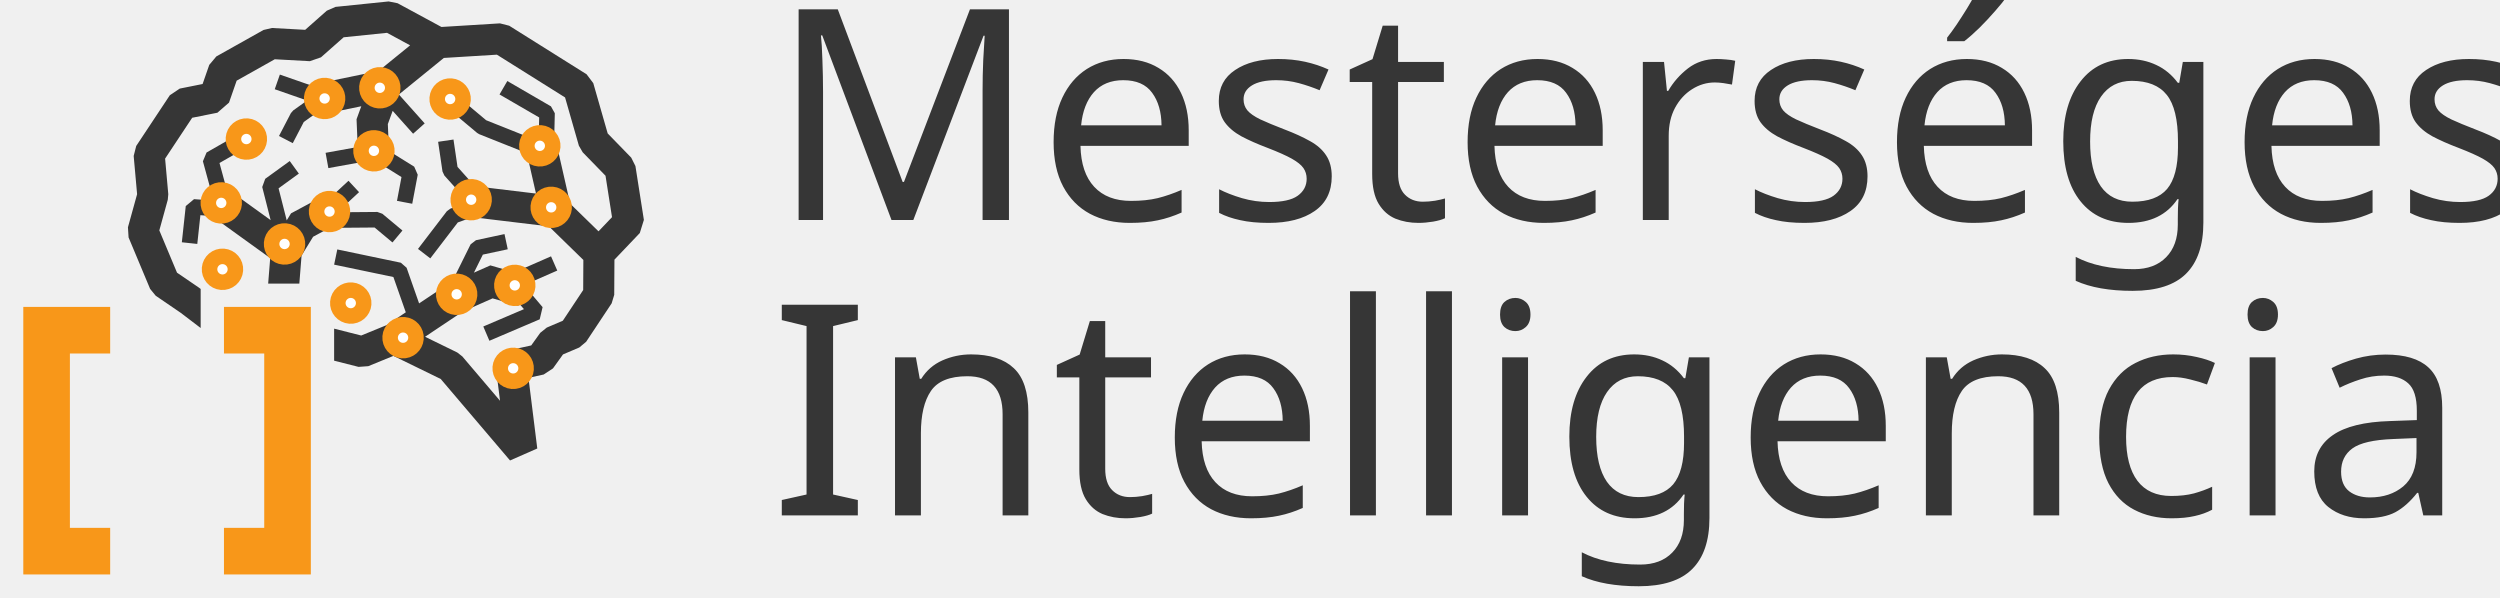
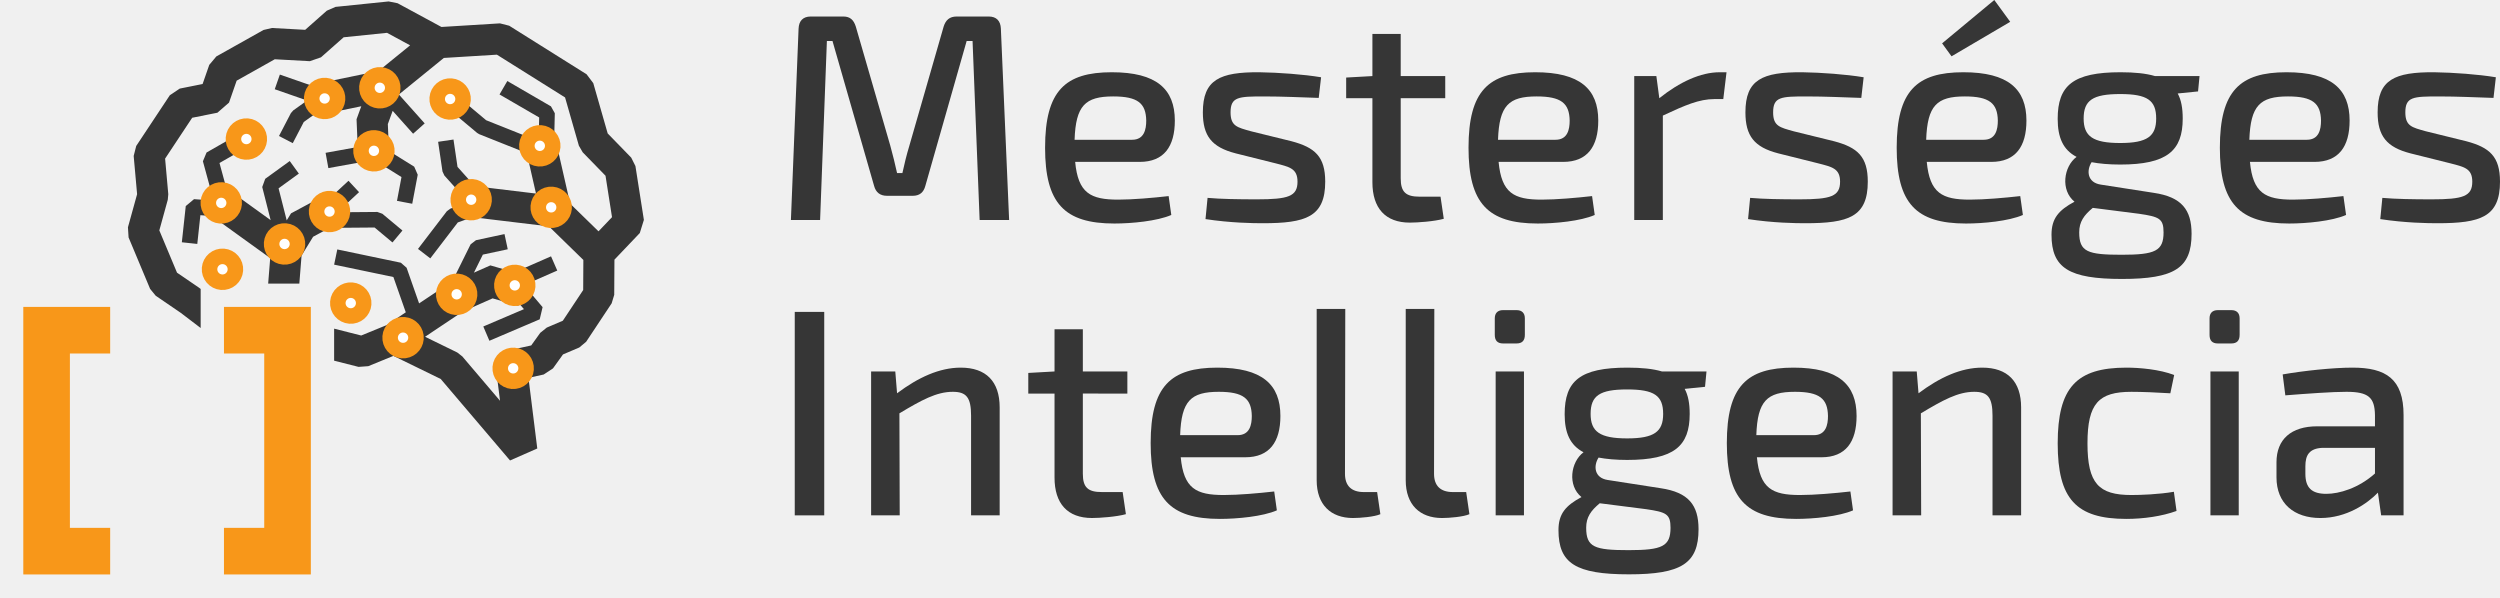
<svg xmlns="http://www.w3.org/2000/svg" id="svg8" version="1.1" viewBox="0 0 241.431 57.726" height="57.726mm" width="241.431mm">
  <defs id="defs2" />
  <g transform="translate(-111.9535,-84.68895)" id="layer1">
    <path transform="matrix(0.2645833,0,0,0.2645833,111.9535,84.68895)" d="M 141.85 0.525 L 122.465 2.512 L 119.289 3.9 L 111.391 10.883 L 99.277 10.219 L 96.191 10.934 L 78.955 20.605 L 76.379 23.684 L 73.951 30.658 L 65.602 32.334 L 61.984 34.764 L 49.715 53.285 L 48.793 56.924 L 50.041 70.883 L 46.697 82.967 L 46.932 86.666 L 54.795 105.453 L 56.832 107.939 L 65.984 114.191 L 73.242 119.721 L 73.242 105.467 L 72.74 105.084 L 72.504 104.914 L 64.611 99.525 L 58.152 84.096 L 61.238 72.912 L 61.424 70.898 L 60.264 57.891 L 70.141 42.986 L 79.354 41.141 L 83.592 37.451 L 86.381 29.441 L 100.297 21.631 L 113.09 22.332 L 117.156 20.922 L 125.432 13.607 L 141.266 11.982 L 149.693 16.547 L 138.172 25.91 L 117.053 30.26 L 117.529 32.574 L 102.148 27.219 L 100.281 32.57 L 112.092 36.686 L 107.035 40.299 L 106.164 41.303 L 101.832 49.639 L 106.859 52.25 L 110.883 44.521 L 118.822 38.846 L 119.342 41.363 L 131.865 38.783 L 130.141 43.518 L 130.559 53.66 L 118.84 55.779 L 119.852 61.359 L 134.078 58.777 L 136.965 58.658 L 146.543 64.623 L 144.898 73.318 L 150.463 74.367 L 152.471 63.773 L 151.188 60.836 L 141.969 55.096 L 141.561 45.289 L 143.322 40.459 L 150.781 48.811 L 155.012 45.039 L 145.59 34.486 L 162.002 21.15 L 181.363 19.955 L 206.248 35.568 L 211.297 53.195 L 212.686 55.588 L 221.012 64.143 L 223.383 79.262 L 218.455 84.434 L 208.109 74.346 L 202.322 48.938 L 202.506 41.334 L 201.096 38.816 L 185.174 29.574 L 182.324 34.475 L 196.799 42.875 L 196.623 50.062 L 194.283 50.596 L 177.451 43.887 L 166.018 34.305 L 162.379 38.654 L 174.16 48.523 L 174.934 48.988 L 192.277 55.9 L 195.637 70.65 L 173.305 67.957 L 166.992 60.918 L 165.523 50.93 L 159.912 51.756 L 161.508 62.586 L 162.201 64.068 L 170.936 73.801 L 164.408 76.139 L 163.109 77.084 L 152.568 90.857 L 157.062 94.305 L 167.102 81.188 L 172.457 79.275 L 200.361 82.633 L 212.924 94.877 L 212.863 105.865 L 205.43 117.064 L 199.576 119.566 L 197.191 121.479 L 193.891 126.084 L 185.41 127.953 L 181.002 134.189 L 182.508 146.281 L 168.727 130.078 L 166.896 128.654 L 155.15 122.92 L 168.889 113.734 L 179.799 108.906 L 189.197 111.602 L 189.447 110.729 L 191.234 112.842 L 176.404 119.168 L 178.625 124.379 L 196.992 116.547 L 198.047 112.111 L 191.33 104.174 L 191.375 104.02 L 203.398 98.758 L 201.125 93.561 L 188.525 99.082 L 188.791 99.689 L 178.973 96.867 L 172.98 99.523 L 176.24 92.932 L 185.328 90.984 L 184.141 85.439 L 173.717 87.676 L 171.768 89.189 L 164.871 103.119 L 163.404 103.77 L 152.973 110.74 L 148.404 97.723 L 146.307 95.893 L 123.113 91.043 L 121.955 96.594 L 143.584 101.111 L 148.109 113.99 L 141.119 118.662 L 131.84 122.461 L 121.955 119.957 L 121.955 131.65 L 130.865 133.91 L 134.408 133.658 L 143.592 129.9 L 160.857 138.324 L 186.162 168.072 L 196.105 163.695 L 192.895 137.918 L 198.453 136.691 L 201.842 134.455 L 205.488 129.369 L 211.445 126.83 L 213.941 124.748 L 223.248 110.723 L 224.193 107.623 L 224.268 94.777 L 233.525 85.057 L 235.016 80.266 L 231.93 60.607 L 230.395 57.537 L 221.803 48.701 L 216.547 30.355 L 214.109 27.115 L 185.852 9.385 L 182.486 8.527 L 161.123 9.842 L 145.127 1.184 L 141.85 0.525 z M 88.434 48.213 L 75.396 55.662 L 74.061 58.865 L 77.969 73.205 L 70.82 72.691 L 67.801 75.217 L 66.369 88.43 L 72.01 89.035 L 73.139 78.545 L 77.312 78.844 L 98.621 94.203 L 97.881 103.512 L 109.256 103.512 L 110.07 93.279 L 114.285 86.414 L 120.322 83.176 L 136.727 83.041 L 143.252 88.488 L 146.891 84.141 L 139.561 78.021 L 137.723 77.363 L 123.137 77.484 L 131.057 70.137 L 127.195 65.98 L 117.627 74.865 L 116.33 72.447 L 106.225 77.873 L 104.65 80.434 L 101.676 68.734 L 109.08 63.367 L 105.752 58.777 L 96.797 65.273 L 95.713 68.262 L 98.779 80.34 L 82.617 68.693 L 80.113 59.492 L 91.246 53.137 L 88.434 48.213 z M 119.016 77.457 L 119.072 77.518 L 119.049 77.518 L 119.016 77.457 z M 121.955 109.098 L 121.955 114.803 L 128.207 115.514 L 128.842 109.881 L 121.955 109.098 z " style="color:#000000;font-style:normal;font-variant:normal;font-weight:normal;font-stretch:normal;font-size:medium;line-height:normal;font-family:sans-serif;font-variant-ligatures:normal;font-variant-position:normal;font-variant-caps:normal;font-variant-numeric:normal;font-variant-alternates:normal;font-variant-east-asian:normal;font-feature-settings:normal;font-variation-settings:normal;text-indent:0;text-align:start;text-decoration:none;text-decoration-line:none;text-decoration-style:solid;text-decoration-color:#000000;letter-spacing:normal;word-spacing:normal;text-transform:none;writing-mode:lr-tb;direction:ltr;text-orientation:mixed;dominant-baseline:auto;baseline-shift:baseline;text-anchor:start;white-space:normal;shape-padding:0;shape-margin:0;inline-size:0;clip-rule:nonzero;display:inline;overflow:visible;visibility:visible;opacity:1;isolation:auto;mix-blend-mode:normal;color-interpolation:sRGB;color-interpolation-filters:linearRGB;solid-color:#000000;solid-opacity:1;vector-effect:none;fill:#363636;fill-opacity:1;fill-rule:nonzero;stroke:none;stroke-width:5.669;stroke-linecap:butt;stroke-linejoin:bevel;stroke-miterlimit:4;stroke-dasharray:none;stroke-dashoffset:0;stroke-opacity:1;color-rendering:auto;image-rendering:auto;shape-rendering:auto;text-rendering:auto;enable-background:accumulate;stop-color:#000000;stop-opacity:1" id="path1119" />
    <circle transform="rotate(4.528287)" r="1.25" cy="100.436" cx="164.498" id="path899" style="fill:#ffffff;fill-opacity:1;stroke:#f89719;stroke-width:1.5;stroke-linecap:round;stroke-linejoin:bevel;stroke-miterlimit:4;stroke-dasharray:none;stroke-opacity:1" />
    <circle transform="rotate(4.528287)" style="fill:#ffffff;fill-opacity:1;stroke:#f89719;stroke-width:1.5;stroke-linecap:round;stroke-linejoin:bevel;stroke-miterlimit:4;stroke-dasharray:none;stroke-opacity:1" id="circle907" cx="172.935" cy="91.344" r="1.25" />
    <circle transform="rotate(4.528287)" r="1.25" cy="81.141" cx="155.525" id="circle909" style="fill:#ffffff;fill-opacity:1;stroke:#f89719;stroke-width:1.5;stroke-linecap:round;stroke-linejoin:bevel;stroke-miterlimit:4;stroke-dasharray:none;stroke-opacity:1" />
    <circle transform="rotate(4.528287)" style="fill:#ffffff;fill-opacity:1;stroke:#f89719;stroke-width:1.5;stroke-linecap:round;stroke-linejoin:bevel;stroke-miterlimit:4;stroke-dasharray:none;stroke-opacity:1" id="circle911" cx="147.543" cy="96.902" r="1.25" />
    <circle transform="rotate(4.528287)" r="1.25" cy="85.508" cx="171.369" id="circle949" style="fill:#ffffff;fill-opacity:1;stroke:#f89719;stroke-width:1.5;stroke-linecap:round;stroke-linejoin:bevel;stroke-miterlimit:4;stroke-dasharray:none;stroke-opacity:1" />
    <circle transform="rotate(4.528287)" style="fill:#ffffff;fill-opacity:1;stroke:#f89719;stroke-width:1.5;stroke-linecap:round;stroke-linejoin:bevel;stroke-miterlimit:4;stroke-dasharray:none;stroke-opacity:1" id="circle951" cx="165.173" cy="91.219" r="1.25" />
    <circle transform="rotate(4.528287)" style="fill:#ffffff;fill-opacity:1;stroke:#f89719;stroke-width:1.5;stroke-linecap:round;stroke-linejoin:bevel;stroke-miterlimit:4;stroke-dasharray:none;stroke-opacity:1" id="circle953" cx="170.024" cy="99.134" r="1.25" />
    <circle transform="rotate(4.528287)" r="1.25" cy="93.438" cx="151.625" id="circle955" style="fill:#ffffff;fill-opacity:1;stroke:#f89719;stroke-width:1.5;stroke-linecap:round;stroke-linejoin:bevel;stroke-miterlimit:4;stroke-dasharray:none;stroke-opacity:1" />
    <circle transform="rotate(4.528287)" style="fill:#ffffff;fill-opacity:1;stroke:#f89719;stroke-width:1.5;stroke-linecap:round;stroke-linejoin:bevel;stroke-miterlimit:4;stroke-dasharray:none;stroke-opacity:1" id="circle957" cx="141.136" cy="93.433" r="1.25" />
    <circle transform="rotate(4.528287)" r="1.25" cy="82.59" cx="150.293" id="circle959" style="fill:#ffffff;fill-opacity:1;stroke:#f89719;stroke-width:1.5;stroke-linecap:round;stroke-linejoin:bevel;stroke-miterlimit:4;stroke-dasharray:none;stroke-opacity:1" />
    <circle transform="rotate(4.528287)" style="fill:#ffffff;fill-opacity:1;stroke:#f89719;stroke-width:1.5;stroke-linecap:round;stroke-linejoin:bevel;stroke-miterlimit:4;stroke-dasharray:none;stroke-opacity:1" id="circle961" cx="155.438" cy="87.254" r="1.25" />
    <circle transform="rotate(4.528287)" r="1.25" cy="81.686" cx="162.38" id="circle963" style="fill:#ffffff;fill-opacity:1;stroke:#f89719;stroke-width:1.5;stroke-linecap:round;stroke-linejoin:bevel;stroke-miterlimit:4;stroke-dasharray:none;stroke-opacity:1" />
    <circle transform="rotate(4.528287)" style="fill:#ffffff;fill-opacity:1;stroke:#f89719;stroke-width:1.5;stroke-linecap:round;stroke-linejoin:bevel;stroke-miterlimit:4;stroke-dasharray:none;stroke-opacity:1" id="circle967" cx="143.068" cy="87.093" r="1.25" />
    <path id="path977" d="m 114.204,114.327 v 25.838 h 8.389 v -4.5 h -3.889 v -16.838 h 3.889 v -4.5 z" style="color:#000000;font-style:normal;font-variant:normal;font-weight:normal;font-stretch:normal;font-size:medium;line-height:normal;font-family:sans-serif;font-variant-ligatures:normal;font-variant-position:normal;font-variant-caps:normal;font-variant-numeric:normal;font-variant-alternates:normal;font-variant-east-asian:normal;font-feature-settings:normal;font-variation-settings:normal;text-indent:0;text-align:start;text-decoration:none;text-decoration-line:none;text-decoration-style:solid;text-decoration-color:#000000;letter-spacing:normal;word-spacing:normal;text-transform:none;writing-mode:lr-tb;direction:ltr;text-orientation:mixed;dominant-baseline:auto;baseline-shift:baseline;text-anchor:start;white-space:normal;shape-padding:0;shape-margin:0;inline-size:0;clip-rule:nonzero;display:inline;overflow:visible;visibility:visible;isolation:auto;mix-blend-mode:normal;color-interpolation:sRGB;color-interpolation-filters:linearRGB;solid-color:#000000;solid-opacity:1;vector-effect:none;fill:#f89719;fill-opacity:1;fill-rule:nonzero;stroke:none;stroke-width:4.5;stroke-linecap:butt;stroke-linejoin:miter;stroke-miterlimit:4;stroke-dasharray:none;stroke-dashoffset:0;stroke-opacity:1;paint-order:normal;color-rendering:auto;image-rendering:auto;shape-rendering:auto;text-rendering:auto;enable-background:accumulate;stop-color:#000000" />
    <path style="color:#000000;font-style:normal;font-variant:normal;font-weight:normal;font-stretch:normal;font-size:medium;line-height:normal;font-family:sans-serif;font-variant-ligatures:normal;font-variant-position:normal;font-variant-caps:normal;font-variant-numeric:normal;font-variant-alternates:normal;font-variant-east-asian:normal;font-feature-settings:normal;font-variation-settings:normal;text-indent:0;text-align:start;text-decoration:none;text-decoration-line:none;text-decoration-style:solid;text-decoration-color:#000000;letter-spacing:normal;word-spacing:normal;text-transform:none;writing-mode:lr-tb;direction:ltr;text-orientation:mixed;dominant-baseline:auto;baseline-shift:baseline;text-anchor:start;white-space:normal;shape-padding:0;shape-margin:0;inline-size:0;clip-rule:nonzero;display:inline;overflow:visible;visibility:visible;isolation:auto;mix-blend-mode:normal;color-interpolation:sRGB;color-interpolation-filters:linearRGB;solid-color:#000000;solid-opacity:1;vector-effect:none;fill:#f89719;fill-opacity:1;fill-rule:nonzero;stroke:none;stroke-width:4.5;stroke-linecap:butt;stroke-linejoin:miter;stroke-miterlimit:4;stroke-dasharray:none;stroke-dashoffset:0;stroke-opacity:1;paint-order:normal;color-rendering:auto;image-rendering:auto;shape-rendering:auto;text-rendering:auto;enable-background:accumulate;stop-color:#000000" d="m 141.971,114.327 v 25.838 h -8.389 v -4.5 h 3.889 v -16.838 h -3.889 v -4.5 z" id="path979" />
    <circle transform="rotate(4.528287)" r="1.25" cy="102.089" cx="154.369" id="circle965" style="fill:#ffffff;fill-opacity:1;stroke:#f89719;stroke-width:1.5;stroke-linecap:round;stroke-linejoin:bevel;stroke-miterlimit:4;stroke-dasharray:none;stroke-opacity:1" />
    <circle transform="rotate(4.528287)" r="1.25" cy="99.814" cx="141.762" id="circle969" style="fill:#ffffff;fill-opacity:1;stroke:#f89719;stroke-width:1.5;stroke-linecap:round;stroke-linejoin:bevel;stroke-miterlimit:4;stroke-dasharray:none;stroke-opacity:1" />
    <circle style="fill:#ffffff;fill-opacity:1;stroke:#f89719;stroke-width:1.5;stroke-linecap:round;stroke-linejoin:bevel;stroke-miterlimit:4;stroke-dasharray:none;stroke-opacity:1" id="circle983" cx="159.668" cy="105.021" r="1.25" transform="rotate(4.528287)" />
    <circle transform="rotate(4.528287)" r="1.25" cy="107.133" cx="170.502" id="circle985" style="fill:#ffffff;fill-opacity:1;stroke:#f89719;stroke-width:1.5;stroke-linecap:round;stroke-linejoin:bevel;stroke-miterlimit:4;stroke-dasharray:none;stroke-opacity:1" />
-     <text id="text989" y="105.933" x="186.312" style="font-size:28.477px;line-height:1;font-family:'Exo 2';-inkscape-font-specification:'Exo 2, ';text-align:start;letter-spacing:0px;word-spacing:0px;text-anchor:start;fill:#363636;fill-opacity:1;stroke-width:0.265" xml:space="preserve">
-       <tspan style="font-style:normal;font-variant:normal;font-weight:500;font-stretch:normal;font-size:28.477px;font-family:'Exo 2';-inkscape-font-specification:'Exo 2 Medium';text-align:start;text-anchor:start;fill:#363636;fill-opacity:1;stroke-width:0.265" y="105.933" x="186.312" id="tspan987">Mesterséges</tspan>
-       <tspan id="tspan991" style="font-style:normal;font-variant:normal;font-weight:500;font-stretch:normal;font-size:28.477px;font-family:'Exo 2';-inkscape-font-specification:'Exo 2 Medium';text-align:start;text-anchor:start;fill:#363636;fill-opacity:1;stroke-width:0.265" y="134.459" x="186.312">Intelligencia</tspan>
-     </text>
+     <g aria-label="Mesterséges Intelligencia" id="text989" style="font-size:28.477px;line-height:1;font-family:'Exo 2';-inkscape-font-specification:'Exo 2, ';text-align:start;letter-spacing:0px;word-spacing:0px;text-anchor:start;fill:#363636;fill-opacity:1;stroke-width:0.265">
+       <path d="m 207.442,86.284 h -3.104 c -0.683,0 -1.054,0.342 -1.253,0.968 l -3.303,11.476 c -0.285,0.94 -0.484,1.766 -0.683,2.677 h -0.513 c -0.199,-0.883 -0.399,-1.737 -0.655,-2.648 l -3.332,-11.505 c -0.199,-0.626 -0.541,-0.968 -1.196,-0.968 h -3.161 c -0.74,0 -1.139,0.427 -1.168,1.168 l -0.74,18.481 h 2.819 l 0.655,-17.285 h 0.541 l 4.015,13.982 c 0.171,0.655 0.598,0.968 1.253,0.968 h 2.477 c 0.655,0 1.054,-0.313 1.225,-0.968 l 3.987,-13.982 h 0.57 l 0.683,17.285 h 2.848 l -0.797,-18.481 c -0.029,-0.74 -0.427,-1.168 -1.168,-1.168 z" style="font-style:normal;font-variant:normal;font-weight:500;font-stretch:normal;font-size:28.477px;font-family:'Exo 2';-inkscape-font-specification:'Exo 2 Medium';text-align:start;text-anchor:start;fill:#363636;fill-opacity:1;stroke-width:0.265" id="path3749" />
+       <path d="m 219.943,103.968 c -2.677,0 -3.873,-0.626 -4.158,-3.645 h 6.236 c 2.335,0 3.389,-1.481 3.389,-3.987 0,-3.047 -1.766,-4.67 -6.094,-4.67 -4.499,0 -6.436,1.794 -6.436,7.29 0,5.354 1.851,7.319 6.692,7.319 1.652,0 4.129,-0.228 5.496,-0.826 l -0.256,-1.823 c -1.509,0.171 -3.446,0.342 -4.87,0.342 z m -0.484,-9.967 c 2.364,0 3.161,0.655 3.189,2.335 0,0.854 -0.199,1.851 -1.367,1.851 h -5.553 c 0.114,-3.303 1.025,-4.186 3.73,-4.186 z" style="font-style:normal;font-variant:normal;font-weight:500;font-stretch:normal;font-size:28.477px;font-family:'Exo 2';-inkscape-font-specification:'Exo 2 Medium';text-align:start;text-anchor:start;fill:#363636;fill-opacity:1;stroke-width:0.265" id="path3751" />
+       <path d="m 233.612,91.666 c -3.873,-0.028 -5.496,0.712 -5.496,3.873 0,2.278 0.854,3.36 3.161,3.958 l 3.873,0.968 c 1.31,0.342 2.107,0.484 2.107,1.766 0,1.424 -0.883,1.709 -3.93,1.709 -1.794,0 -3.474,-0.029 -4.756,-0.142 l -0.199,2.05 c 2.421,0.37 4.585,0.399 5.524,0.399 4.158,0 6.037,-0.598 6.037,-4.015 0,-2.421 -0.997,-3.303 -3.246,-3.901 l -3.93,-0.968 c -1.31,-0.37 -1.965,-0.484 -1.965,-1.823 0,-1.509 0.769,-1.538 3.246,-1.538 1.737,0 3.531,0.085 5.268,0.142 l 0.228,-1.993 c -1.709,-0.285 -4.101,-0.456 -5.923,-0.484 z" style="font-style:normal;font-variant:normal;font-weight:500;font-stretch:normal;font-size:28.477px;font-family:'Exo 2';-inkscape-font-specification:'Exo 2 Medium';text-align:start;text-anchor:start;fill:#363636;fill-opacity:1;stroke-width:0.265" id="path3753" />
+       <path d="m 251.524,94.172 v -2.136 h -4.3 v -4.072 h -2.734 v 4.072 l -2.534,0.142 v 1.993 h 2.534 v 8.116 c 0,2.506 1.253,3.901 3.617,3.901 0.74,0 2.364,-0.114 3.275,-0.37 l -0.313,-2.136 h -2.022 c -1.338,0 -1.823,-0.456 -1.823,-1.766 v -7.746 z" style="font-style:normal;font-variant:normal;font-weight:500;font-stretch:normal;font-size:28.477px;font-family:'Exo 2';-inkscape-font-specification:'Exo 2 Medium';text-align:start;text-anchor:start;fill:#363636;fill-opacity:1;stroke-width:0.265" id="path3755" />
+       <path d="m 260.835,103.968 c -2.677,0 -3.873,-0.626 -4.158,-3.645 h 6.236 c 2.335,0 3.389,-1.481 3.389,-3.987 0,-3.047 -1.766,-4.67 -6.094,-4.67 -4.499,0 -6.436,1.794 -6.436,7.29 0,5.354 1.851,7.319 6.692,7.319 1.652,0 4.129,-0.228 5.496,-0.826 l -0.256,-1.823 c -1.509,0.171 -3.446,0.342 -4.87,0.342 z m -0.484,-9.967 c 2.364,0 3.161,0.655 3.189,2.335 0,0.854 -0.199,1.851 -1.367,1.851 h -5.553 c 0.114,-3.303 1.025,-4.186 3.73,-4.186 z" style="font-style:normal;font-variant:normal;font-weight:500;font-stretch:normal;font-size:28.477px;font-family:'Exo 2';-inkscape-font-specification:'Exo 2 Medium';text-align:start;text-anchor:start;fill:#363636;fill-opacity:1;stroke-width:0.265" id="path3757" />
+       <path d="m 278.035,91.666 c -1.851,0 -3.873,0.94 -5.838,2.506 l -0.285,-2.136 h -2.136 v 13.897 h 2.762 V 95.852 c 2.136,-0.997 3.503,-1.595 4.983,-1.595 h 0.854 l 0.313,-2.591 z" style="font-style:normal;font-variant:normal;font-weight:500;font-stretch:normal;font-size:28.477px;font-family:'Exo 2';-inkscape-font-specification:'Exo 2 Medium';text-align:start;text-anchor:start;fill:#363636;fill-opacity:1;stroke-width:0.265" id="path3759" />
+       <path d="m 286.009,91.666 c -3.873,-0.028 -5.496,0.712 -5.496,3.873 0,2.278 0.854,3.36 3.161,3.958 l 3.873,0.968 c 1.31,0.342 2.107,0.484 2.107,1.766 0,1.424 -0.883,1.709 -3.93,1.709 -1.794,0 -3.474,-0.029 -4.756,-0.142 l -0.199,2.05 c 2.421,0.37 4.585,0.399 5.524,0.399 4.158,0 6.037,-0.598 6.037,-4.015 0,-2.421 -0.997,-3.303 -3.246,-3.901 l -3.93,-0.968 c -1.31,-0.37 -1.965,-0.484 -1.965,-1.823 0,-1.509 0.769,-1.538 3.246,-1.538 1.737,0 3.531,0.085 5.268,0.142 l 0.228,-1.993 C 290.224,91.865 287.831,91.694 286.009,91.666 Z" style="font-style:normal;font-variant:normal;font-weight:500;font-stretch:normal;font-size:28.477px;font-family:'Exo 2';-inkscape-font-specification:'Exo 2 Medium';text-align:start;text-anchor:start;fill:#363636;fill-opacity:1;stroke-width:0.265" id="path3761" />
+       <path d="m 306.085,86.796 -1.538,-2.107 -5.04,4.186 0.911,1.253 z m -3.901,17.172 c -2.677,0 -3.873,-0.626 -4.158,-3.645 h 6.236 c 2.335,0 3.389,-1.481 3.389,-3.987 0,-3.047 -1.766,-4.67 -6.094,-4.67 -4.499,0 -6.436,1.794 -6.436,7.29 0,5.354 1.851,7.319 6.692,7.319 1.652,0 4.129,-0.228 5.496,-0.826 l -0.256,-1.823 c -1.509,0.171 -3.446,0.342 -4.87,0.342 z m -0.484,-9.967 c 2.364,0 3.161,0.655 3.189,2.335 0,0.854 -0.199,1.851 -1.367,1.851 h -5.553 c 0.114,-3.303 1.025,-4.186 3.73,-4.186 z" style="font-style:normal;font-variant:normal;font-weight:500;font-stretch:normal;font-size:28.477px;font-family:'Exo 2';-inkscape-font-specification:'Exo 2 Medium';text-align:start;text-anchor:start;fill:#363636;fill-opacity:1;stroke-width:0.265" id="path3763" />
+       <path d="m 324.367,92.036 h -4.3 c -0.854,-0.256 -1.965,-0.37 -3.332,-0.37 -4.585,0 -6.066,1.281 -6.066,4.499 0,1.794 0.513,2.99 1.823,3.674 -1.253,0.94 -1.566,3.218 -0.199,4.328 -1.538,0.826 -2.221,1.623 -2.221,3.189 0,3.218 1.68,4.272 6.806,4.272 5.069,0 6.721,-1.054 6.721,-4.357 0,-2.335 -0.968,-3.56 -3.645,-3.958 l -5.126,-0.797 c -1.31,-0.199 -1.395,-1.367 -0.883,-2.164 0.74,0.142 1.68,0.228 2.762,0.228 4.528,0 6.037,-1.338 6.037,-4.442 0,-0.997 -0.142,-1.794 -0.484,-2.421 l 1.965,-0.199 z m -7.66,6.464 c -2.648,0 -3.531,-0.655 -3.531,-2.364 0,-1.766 0.883,-2.364 3.531,-2.364 2.62,0 3.474,0.598 3.474,2.364 0,1.709 -0.854,2.364 -3.474,2.364 z m 4.186,8.628 c 0,1.794 -0.797,2.164 -4.044,2.164 -3.303,0 -4.101,-0.285 -4.101,-2.164 0,-1.025 0.456,-1.652 1.31,-2.364 l 4.471,0.57 c 1.936,0.285 2.364,0.456 2.364,1.794 z" style="font-style:normal;font-variant:normal;font-weight:500;font-stretch:normal;font-size:28.477px;font-family:'Exo 2';-inkscape-font-specification:'Exo 2 Medium';text-align:start;text-anchor:start;fill:#363636;fill-opacity:1;stroke-width:0.265" id="path3765" />
+       <path d="m 333.394,103.968 c -2.677,0 -3.873,-0.626 -4.158,-3.645 h 6.236 c 2.335,0 3.389,-1.481 3.389,-3.987 0,-3.047 -1.766,-4.67 -6.094,-4.67 -4.499,0 -6.436,1.794 -6.436,7.29 0,5.354 1.851,7.319 6.692,7.319 1.652,0 4.129,-0.228 5.496,-0.826 l -0.256,-1.823 c -1.509,0.171 -3.446,0.342 -4.87,0.342 z m -0.484,-9.967 c 2.364,0 3.161,0.655 3.189,2.335 0,0.854 -0.199,1.851 -1.367,1.851 h -5.553 c 0.114,-3.303 1.025,-4.186 3.73,-4.186 z" style="font-style:normal;font-variant:normal;font-weight:500;font-stretch:normal;font-size:28.477px;font-family:'Exo 2';-inkscape-font-specification:'Exo 2 Medium';text-align:start;text-anchor:start;fill:#363636;fill-opacity:1;stroke-width:0.265" id="path3767" />
+       <path d="m 347.063,91.666 c -3.873,-0.028 -5.496,0.712 -5.496,3.873 0,2.278 0.854,3.36 3.161,3.958 l 3.873,0.968 c 1.31,0.342 2.107,0.484 2.107,1.766 0,1.424 -0.883,1.709 -3.93,1.709 -1.794,0 -3.474,-0.029 -4.756,-0.142 l -0.199,2.05 c 2.421,0.37 4.585,0.399 5.524,0.399 4.158,0 6.037,-0.598 6.037,-4.015 0,-2.421 -0.997,-3.303 -3.246,-3.901 l -3.93,-0.968 c -1.31,-0.37 -1.965,-0.484 -1.965,-1.823 0,-1.509 0.769,-1.538 3.246,-1.538 1.737,0 3.531,0.085 5.268,0.142 l 0.228,-1.993 c -1.709,-0.285 -4.101,-0.456 -5.923,-0.484 z" style="font-style:normal;font-variant:normal;font-weight:500;font-stretch:normal;font-size:28.477px;font-family:'Exo 2';-inkscape-font-specification:'Exo 2 Medium';text-align:start;text-anchor:start;fill:#363636;fill-opacity:1;stroke-width:0.265" id="path3769" />
+       <path d="m 191.552,114.81 h -2.848 v 19.649 h 2.848 z" style="font-style:normal;font-variant:normal;font-weight:500;font-stretch:normal;font-size:28.477px;font-family:'Exo 2';-inkscape-font-specification:'Exo 2 Medium';text-align:start;text-anchor:start;fill:#363636;fill-opacity:1;stroke-width:0.265" id="path3771" />
+       <path d="m 204.736,120.192 c -2.05,0 -4.101,0.94 -6.151,2.477 l -0.171,-2.107 h -2.335 v 13.897 h 2.762 l -0.029,-9.853 c 2.136,-1.281 3.588,-2.079 5.154,-2.079 1.31,0 1.766,0.541 1.766,2.307 v 9.625 h 2.762 v -10.423 c 0,-2.506 -1.31,-3.844 -3.759,-3.844 z" style="font-style:normal;font-variant:normal;font-weight:500;font-stretch:normal;font-size:28.477px;font-family:'Exo 2';-inkscape-font-specification:'Exo 2 Medium';text-align:start;text-anchor:start;fill:#363636;fill-opacity:1;stroke-width:0.265" id="path3773" />
+       <path d="m 220.826,122.698 v -2.136 h -4.3 v -4.072 h -2.734 v 4.072 l -2.534,0.142 v 1.993 h 2.534 v 8.116 c 0,2.506 1.253,3.901 3.617,3.901 0.74,0 2.364,-0.114 3.275,-0.37 l -0.313,-2.136 h -2.022 c -1.338,0 -1.823,-0.456 -1.823,-1.766 v -7.746 z" style="font-style:normal;font-variant:normal;font-weight:500;font-stretch:normal;font-size:28.477px;font-family:'Exo 2';-inkscape-font-specification:'Exo 2 Medium';text-align:start;text-anchor:start;fill:#363636;fill-opacity:1;stroke-width:0.265" id="path3775" />
+       <path d="m 230.138,132.494 c -2.677,0 -3.873,-0.626 -4.158,-3.645 h 6.236 c 2.335,0 3.389,-1.481 3.389,-3.987 0,-3.047 -1.766,-4.67 -6.094,-4.67 -4.499,0 -6.436,1.794 -6.436,7.29 0,5.354 1.851,7.319 6.692,7.319 1.652,0 4.129,-0.228 5.496,-0.826 l -0.256,-1.823 c -1.509,0.171 -3.446,0.342 -4.87,0.342 z m -0.484,-9.967 c 2.364,0 3.161,0.655 3.189,2.335 0,0.854 -0.199,1.851 -1.367,1.851 h -5.553 c 0.114,-3.303 1.025,-4.186 3.73,-4.186 z" style="font-style:normal;font-variant:normal;font-weight:500;font-stretch:normal;font-size:28.477px;font-family:'Exo 2';-inkscape-font-specification:'Exo 2 Medium';text-align:start;text-anchor:start;fill:#363636;fill-opacity:1;stroke-width:0.265" id="path3777" />
+       <path d="m 241.87,114.525 h -2.762 v 16.545 c 0,2.364 1.367,3.645 3.503,3.645 0.712,0 2.079,-0.114 2.648,-0.37 l -0.313,-2.136 h -1.281 c -1.196,0 -1.823,-0.598 -1.823,-1.766 z" style="font-style:normal;font-variant:normal;font-weight:500;font-stretch:normal;font-size:28.477px;font-family:'Exo 2';-inkscape-font-specification:'Exo 2 Medium';text-align:start;text-anchor:start;fill:#363636;fill-opacity:1;stroke-width:0.265" id="path3779" />
+       <path d="m 250.47,114.525 h -2.762 v 16.545 c 0,2.364 1.367,3.645 3.503,3.645 0.712,0 2.079,-0.114 2.648,-0.37 l -0.313,-2.136 h -1.281 c -1.196,0 -1.823,-0.598 -1.823,-1.766 z" style="font-style:normal;font-variant:normal;font-weight:500;font-stretch:normal;font-size:28.477px;font-family:'Exo 2';-inkscape-font-specification:'Exo 2 Medium';text-align:start;text-anchor:start;fill:#363636;fill-opacity:1;stroke-width:0.265" id="path3781" />
+       <path d="m 258.415,114.639 h -1.31 c -0.541,0 -0.797,0.313 -0.797,0.797 v 1.595 c 0,0.541 0.256,0.826 0.797,0.826 h 1.31 c 0.541,0 0.797,-0.285 0.797,-0.826 v -1.595 c 0,-0.484 -0.256,-0.797 -0.797,-0.797 z m 0.712,5.923 H 256.393 v 13.897 h 2.734 z" style="font-style:normal;font-variant:normal;font-weight:500;font-stretch:normal;font-size:28.477px;font-family:'Exo 2';-inkscape-font-specification:'Exo 2 Medium';text-align:start;text-anchor:start;fill:#363636;fill-opacity:1;stroke-width:0.265" id="path3783" />
+       <path d="m 276.754,120.562 h -4.3 c -0.854,-0.256 -1.965,-0.37 -3.332,-0.37 -4.585,0 -6.066,1.281 -6.066,4.499 0,1.794 0.513,2.99 1.823,3.674 -1.253,0.94 -1.566,3.218 -0.199,4.328 -1.538,0.826 -2.221,1.623 -2.221,3.189 0,3.218 1.68,4.272 6.806,4.272 5.069,0 6.721,-1.054 6.721,-4.357 0,-2.335 -0.968,-3.56 -3.645,-3.958 l -5.126,-0.797 c -1.31,-0.199 -1.395,-1.367 -0.883,-2.164 0.74,0.142 1.68,0.228 2.762,0.228 4.528,0 6.037,-1.338 6.037,-4.442 0,-0.997 -0.142,-1.794 -0.484,-2.421 l 1.965,-0.199 z m -7.66,6.464 c -2.648,0 -3.531,-0.655 -3.531,-2.364 0,-1.766 0.883,-2.364 3.531,-2.364 2.62,0 3.474,0.598 3.474,2.364 0,1.709 -0.854,2.364 -3.474,2.364 z m 4.186,8.628 c 0,1.794 -0.797,2.164 -4.044,2.164 -3.303,0 -4.101,-0.285 -4.101,-2.164 0,-1.025 0.456,-1.652 1.31,-2.364 l 4.471,0.57 c 1.936,0.285 2.364,0.456 2.364,1.794 z" style="font-style:normal;font-variant:normal;font-weight:500;font-stretch:normal;font-size:28.477px;font-family:'Exo 2';-inkscape-font-specification:'Exo 2 Medium';text-align:start;text-anchor:start;fill:#363636;fill-opacity:1;stroke-width:0.265" id="path3785" />
+       <path d="m 285.781,132.494 c -2.677,0 -3.873,-0.626 -4.158,-3.645 h 6.236 c 2.335,0 3.389,-1.481 3.389,-3.987 0,-3.047 -1.766,-4.67 -6.094,-4.67 -4.499,0 -6.436,1.794 -6.436,7.29 0,5.354 1.851,7.319 6.692,7.319 1.652,0 4.129,-0.228 5.496,-0.826 l -0.256,-1.823 c -1.509,0.171 -3.446,0.342 -4.87,0.342 z m -0.484,-9.967 c 2.364,0 3.161,0.655 3.189,2.335 0,0.854 -0.199,1.851 -1.367,1.851 h -5.553 c 0.114,-3.303 1.025,-4.186 3.73,-4.186 z" style="font-style:normal;font-variant:normal;font-weight:500;font-stretch:normal;font-size:28.477px;font-family:'Exo 2';-inkscape-font-specification:'Exo 2 Medium';text-align:start;text-anchor:start;fill:#363636;fill-opacity:1;stroke-width:0.265" id="path3787" />
+       <path d="m 303.38,120.192 c -2.05,0 -4.101,0.94 -6.151,2.477 l -0.171,-2.107 h -2.335 v 13.897 h 2.762 l -0.029,-9.853 c 2.136,-1.281 3.588,-2.079 5.154,-2.079 1.31,0 1.766,0.541 1.766,2.307 v 9.625 h 2.762 v -10.423 c 0,-2.506 -1.31,-3.844 -3.759,-3.844 z" style="font-style:normal;font-variant:normal;font-weight:500;font-stretch:normal;font-size:28.477px;font-family:'Exo 2';-inkscape-font-specification:'Exo 2 Medium';text-align:start;text-anchor:start;fill:#363636;fill-opacity:1;stroke-width:0.265" id="path3789" />
+       <path d="m 317.305,120.192 c -4.841,0 -6.635,1.936 -6.635,7.319 0,5.354 1.766,7.29 6.635,7.29 1.652,0 3.446,-0.256 4.841,-0.769 l -0.256,-1.851 c -1.452,0.256 -3.275,0.313 -4.101,0.313 -3.161,0 -4.243,-1.111 -4.243,-4.983 0,-3.873 1.082,-4.983 4.243,-4.983 0.968,0 2.477,0.057 3.759,0.142 l 0.37,-1.766 c -1.395,-0.541 -3.332,-0.712 -4.613,-0.712 z" style="font-style:normal;font-variant:normal;font-weight:500;font-stretch:normal;font-size:28.477px;font-family:'Exo 2';-inkscape-font-specification:'Exo 2 Medium';text-align:start;text-anchor:start;fill:#363636;fill-opacity:1;stroke-width:0.265" id="path3791" />
+       <path d="m 327.442,114.639 h -1.31 c -0.541,0 -0.797,0.313 -0.797,0.797 v 1.595 c 0,0.541 0.256,0.826 0.797,0.826 h 1.31 c 0.541,0 0.797,-0.285 0.797,-0.826 v -1.595 c 0,-0.484 -0.256,-0.797 -0.797,-0.797 z m 0.712,5.923 h -2.734 v 13.897 h 2.734 z" style="font-style:normal;font-variant:normal;font-weight:500;font-stretch:normal;font-size:28.477px;font-family:'Exo 2';-inkscape-font-specification:'Exo 2 Medium';text-align:start;text-anchor:start;fill:#363636;fill-opacity:1;stroke-width:0.265" id="path3793" />
+       <path d="m 339.146,120.192 c -1.936,0 -4.784,0.313 -6.749,0.655 l 0.256,2.022 c 2.164,-0.171 4.528,-0.342 5.895,-0.342 2.136,0 2.734,0.541 2.762,2.25 v 1.082 h -5.581 c -2.506,0 -3.93,1.253 -3.93,3.474 v 1.452 c 0,2.534 1.709,3.93 4.243,3.93 2.534,0 4.528,-1.395 5.553,-2.449 l 0.313,2.193 h 2.164 v -9.682 c 0,-3.503 -1.709,-4.585 -4.926,-4.585 z m -4.556,10.252 v -0.74 c 0,-1.054 0.37,-1.709 1.652,-1.766 h 5.069 v 2.477 c -1.595,1.424 -3.446,1.965 -4.699,1.965 -1.395,0 -2.022,-0.57 -2.022,-1.936 z" style="font-style:normal;font-variant:normal;font-weight:500;font-stretch:normal;font-size:28.477px;font-family:'Exo 2';-inkscape-font-specification:'Exo 2 Medium';text-align:start;text-anchor:start;fill:#363636;fill-opacity:1;stroke-width:0.265" id="path3795" />
+     </g>
  </g>
</svg>
